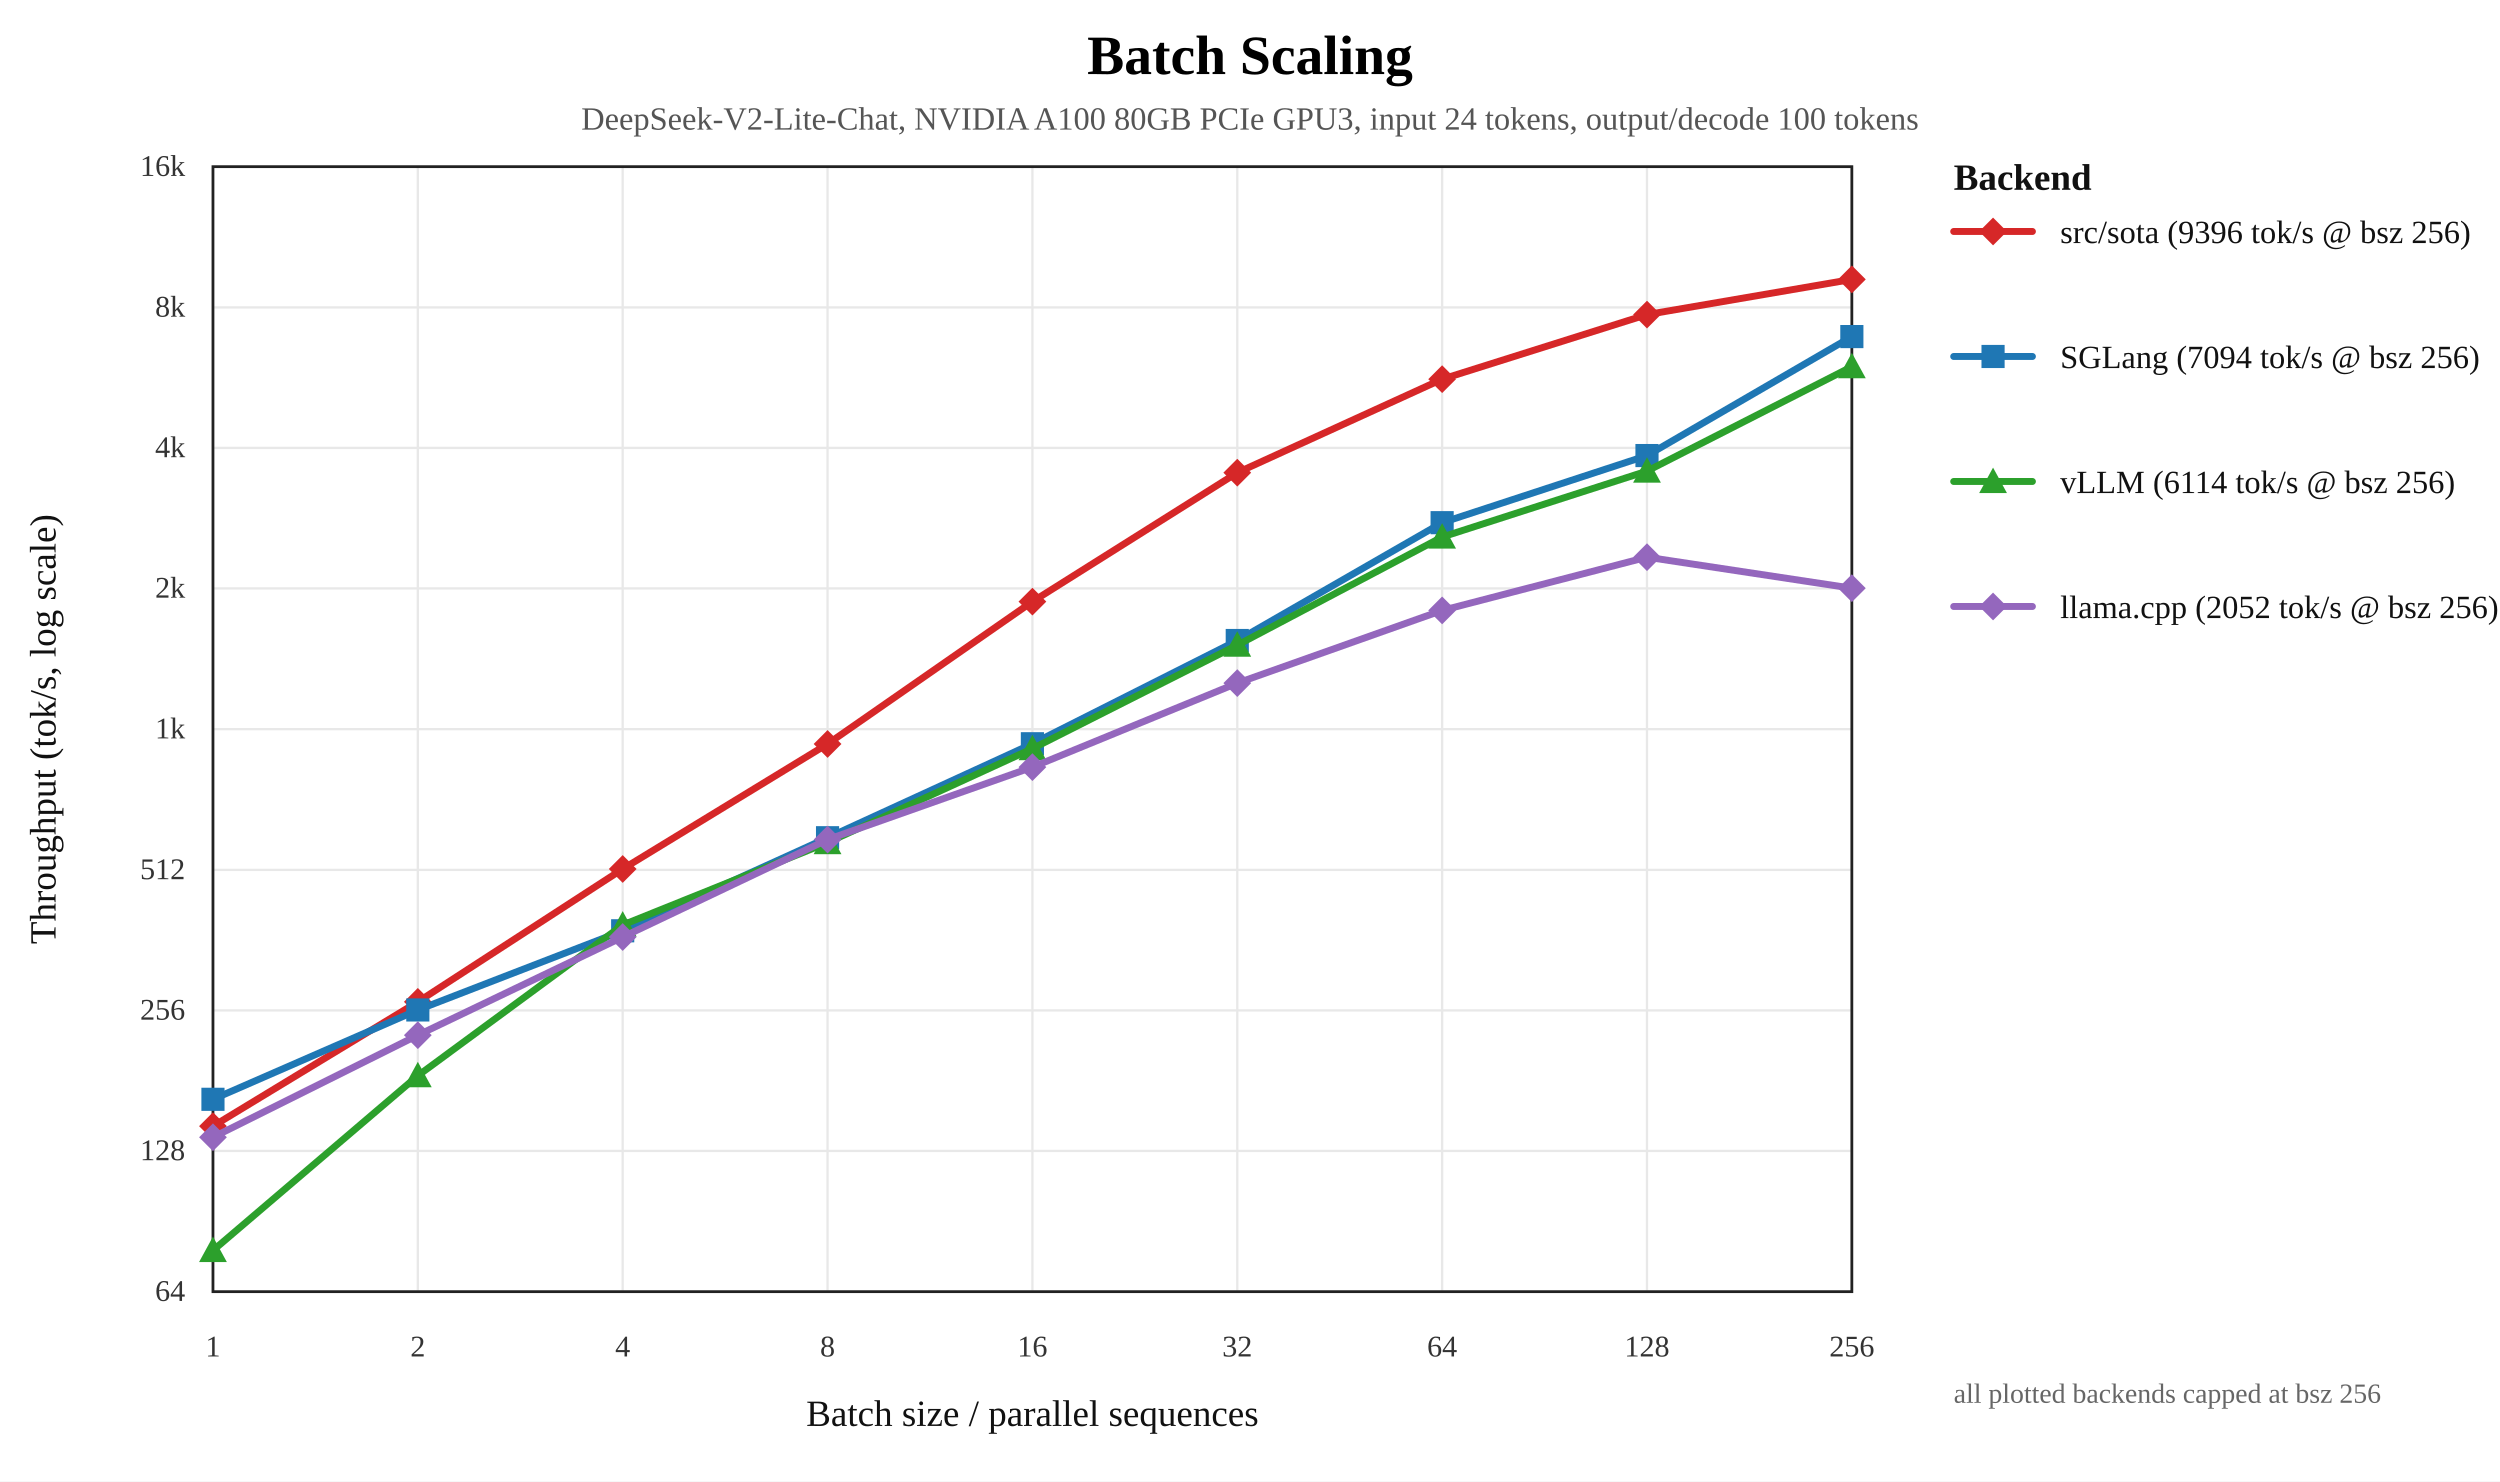
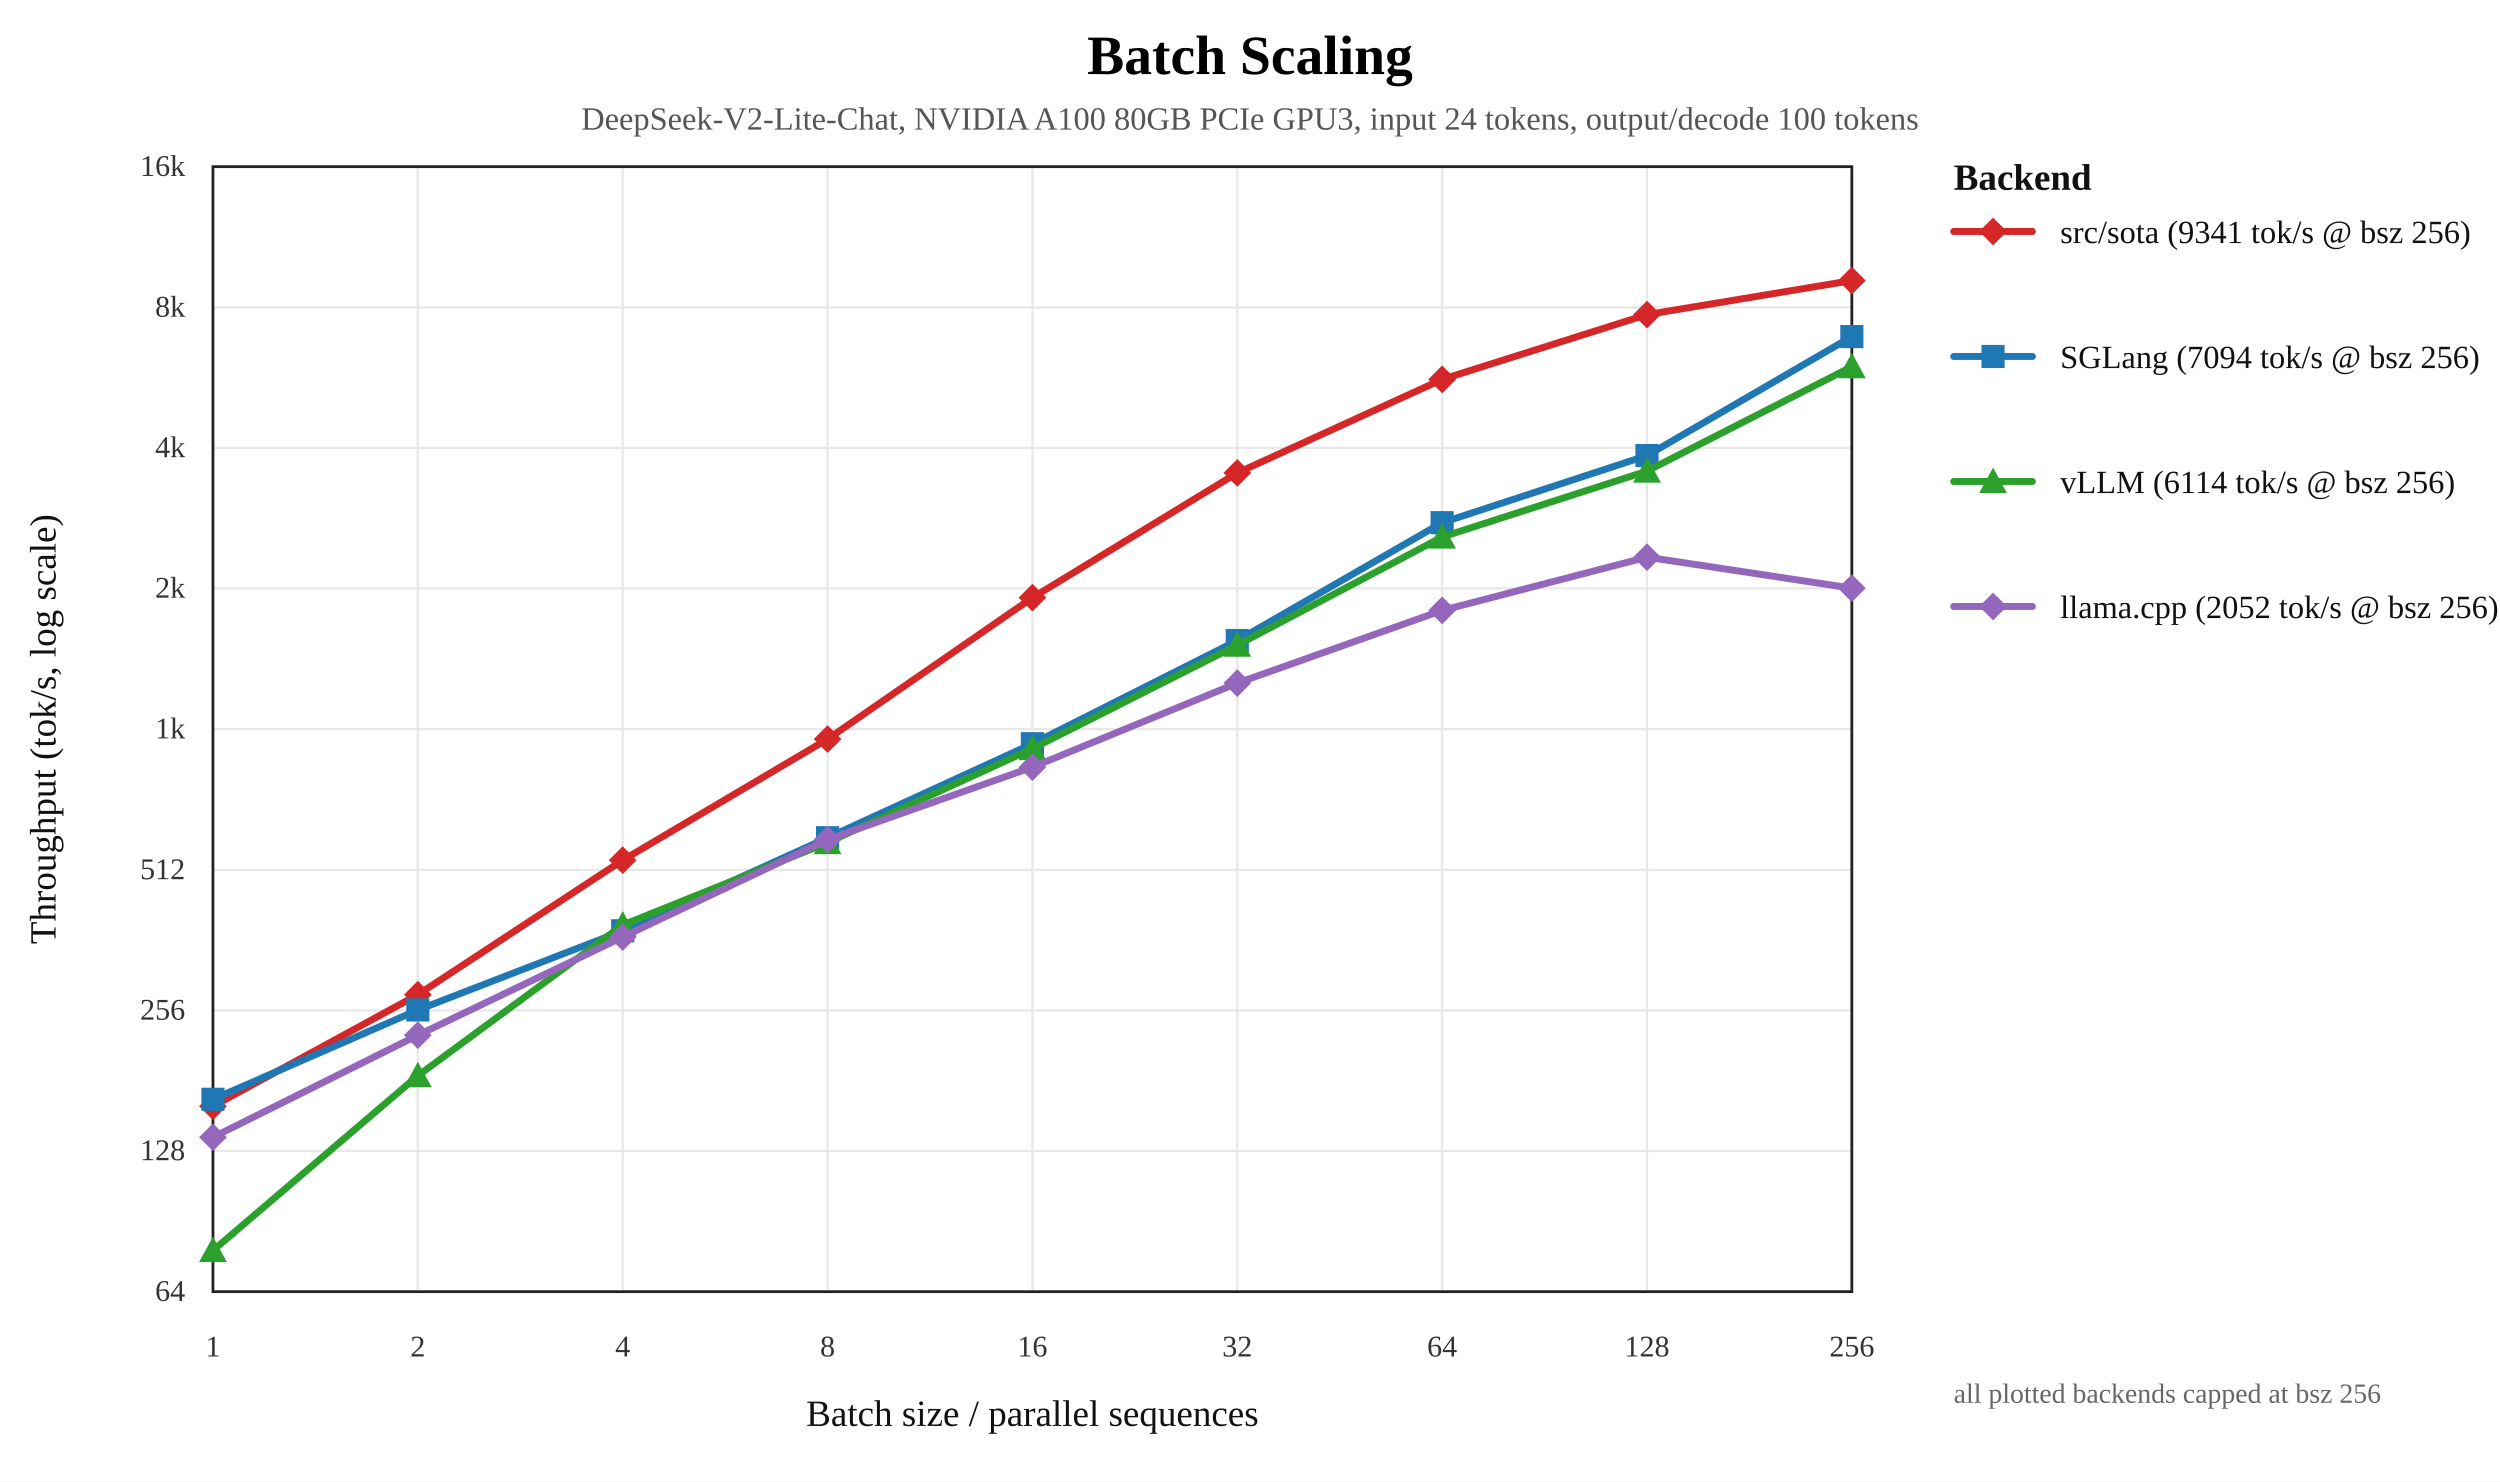
<svg xmlns="http://www.w3.org/2000/svg" width="1080" height="640" viewBox="0 0 1080 640" role="img">
  <rect width="1080" height="640" fill="white" />
  <text x="540.0" y="32.0" text-anchor="middle" font-size="24" font-weight="700">Batch Scaling</text>
  <text x="540.0" y="56.0" text-anchor="middle" font-size="14" fill="#555">DeepSeek-V2-Lite-Chat, NVIDIA A100 80GB PCIe GPU3, input 24 tokens, output/decode 100 tokens</text>
  <line x1="92.0" y1="72" x2="92.0" y2="558" stroke="#e8e8e8" stroke-width="1" />
  <text x="92.0" y="586.0" text-anchor="middle" font-size="13" fill="#333">1</text>
  <line x1="180.5" y1="72" x2="180.5" y2="558" stroke="#e8e8e8" stroke-width="1" />
  <text x="180.5" y="586.0" text-anchor="middle" font-size="13" fill="#333">2</text>
  <line x1="269.0" y1="72" x2="269.0" y2="558" stroke="#e8e8e8" stroke-width="1" />
  <text x="269.0" y="586.0" text-anchor="middle" font-size="13" fill="#333">4</text>
  <line x1="357.5" y1="72" x2="357.5" y2="558" stroke="#e8e8e8" stroke-width="1" />
  <text x="357.5" y="586.0" text-anchor="middle" font-size="13" fill="#333">8</text>
  <line x1="446.0" y1="72" x2="446.0" y2="558" stroke="#e8e8e8" stroke-width="1" />
  <text x="446.0" y="586.0" text-anchor="middle" font-size="13" fill="#333">16</text>
  <line x1="534.5" y1="72" x2="534.5" y2="558" stroke="#e8e8e8" stroke-width="1" />
  <text x="534.5" y="586.0" text-anchor="middle" font-size="13" fill="#333">32</text>
  <line x1="623.0" y1="72" x2="623.0" y2="558" stroke="#e8e8e8" stroke-width="1" />
  <text x="623.0" y="586.0" text-anchor="middle" font-size="13" fill="#333">64</text>
  <line x1="711.5" y1="72" x2="711.5" y2="558" stroke="#e8e8e8" stroke-width="1" />
  <text x="711.5" y="586.0" text-anchor="middle" font-size="13" fill="#333">128</text>
  <line x1="800.0" y1="72" x2="800.0" y2="558" stroke="#e8e8e8" stroke-width="1" />
  <text x="800.0" y="586.0" text-anchor="middle" font-size="13" fill="#333">256</text>
  <line x1="92" y1="558.0" x2="800" y2="558.0" stroke="#e8e8e8" stroke-width="1" />
  <text x="80.0" y="562.0" text-anchor="end" font-size="13" fill="#333">64</text>
  <line x1="92" y1="497.2" x2="800" y2="497.2" stroke="#e8e8e8" stroke-width="1" />
  <text x="80.0" y="501.2" text-anchor="end" font-size="13" fill="#333">128</text>
  <line x1="92" y1="436.5" x2="800" y2="436.5" stroke="#e8e8e8" stroke-width="1" />
  <text x="80.0" y="440.5" text-anchor="end" font-size="13" fill="#333">256</text>
  <line x1="92" y1="375.8" x2="800" y2="375.8" stroke="#e8e8e8" stroke-width="1" />
  <text x="80.0" y="379.8" text-anchor="end" font-size="13" fill="#333">512</text>
  <line x1="92" y1="315.0" x2="800" y2="315.0" stroke="#e8e8e8" stroke-width="1" />
  <text x="80.0" y="319.0" text-anchor="end" font-size="13" fill="#333">1k</text>
  <line x1="92" y1="254.2" x2="800" y2="254.2" stroke="#e8e8e8" stroke-width="1" />
  <text x="80.0" y="258.2" text-anchor="end" font-size="13" fill="#333">2k</text>
  <line x1="92" y1="193.5" x2="800" y2="193.5" stroke="#e8e8e8" stroke-width="1" />
  <text x="80.0" y="197.5" text-anchor="end" font-size="13" fill="#333">4k</text>
  <line x1="92" y1="132.8" x2="800" y2="132.8" stroke="#e8e8e8" stroke-width="1" />
  <text x="80.0" y="136.8" text-anchor="end" font-size="13" fill="#333">8k</text>
  <line x1="92" y1="72.0" x2="800" y2="72.0" stroke="#e8e8e8" stroke-width="1" />
  <text x="80.0" y="76.0" text-anchor="end" font-size="13" fill="#333">16k</text>
  <rect x="92" y="72" width="708" height="486" fill="none" stroke="#222" stroke-width="1.2" />
  <text x="446.0" y="616.0" text-anchor="middle" font-size="16" fill="#111">Batch size / parallel sequences</text>
  <text x="24" y="315.0" text-anchor="middle" font-size="16" fill="#111" transform="rotate(-90 24 315.0)">Throughput (tok/s, log scale)</text>
-   <polyline points="92.0,486.5 180.5,432.8 269.0,375.4 357.5,321.4 446.0,259.9 534.5,204.2 623.0,163.8 711.5,135.9 800.0,120.7" fill="none" stroke="#d62728" stroke-width="3" stroke-linejoin="round" stroke-linecap="round" />
-   <polygon points="92.0,480.5 86.0,486.5 92.0,492.5 98.0,486.5" fill="#d62728" />
-   <polygon points="180.5,426.8 174.5,432.8 180.5,438.8 186.5,432.8" fill="#d62728" />
-   <polygon points="269.0,369.4 263.0,375.4 269.0,381.4 275.0,375.4" fill="#d62728" />
-   <polygon points="357.5,315.4 351.5,321.4 357.5,327.4 363.5,321.4" fill="#d62728" />
-   <polygon points="446.0,253.9 440.0,259.9 446.0,265.9 452.0,259.9" fill="#d62728" />
-   <polygon points="534.5,198.2 528.5,204.2 534.5,210.2 540.5,204.2" fill="#d62728" />
-   <polygon points="623.0,157.8 617.0,163.8 623.0,169.8 629.0,163.8" fill="#d62728" />
+   <polyline points="92.0,477.9 180.5,429.7 269.0,371.6 357.5,319.3 446.0,258.2 534.5,204.3 623.0,163.9 711.5,135.9 800.0,121.2" fill="none" stroke="#d62728" stroke-width="3" stroke-linejoin="round" stroke-linecap="round" />
+   <polygon points="92.0,471.9 86.0,477.9 92.0,483.9 98.0,477.9" fill="#d62728" />
+   <polygon points="180.5,423.7 174.5,429.7 180.5,435.7 186.5,429.7" fill="#d62728" />
+   <polygon points="269.0,365.6 263.0,371.6 269.0,377.6 275.0,371.6" fill="#d62728" />
+   <polygon points="357.5,313.3 351.5,319.3 357.5,325.3 363.5,319.3" fill="#d62728" />
+   <polygon points="446.0,252.2 440.0,258.2 446.0,264.2 452.0,258.2" fill="#d62728" />
+   <polygon points="534.5,198.3 528.5,204.3 534.5,210.3 540.5,204.3" fill="#d62728" />
+   <polygon points="623.0,157.9 617.0,163.9 623.0,169.9 629.0,163.9" fill="#d62728" />
  <polygon points="711.5,129.9 705.5,135.9 711.5,141.9 717.5,135.9" fill="#d62728" />
-   <polygon points="800.0,114.7 794.0,120.7 800.0,126.7 806.0,120.7" fill="#d62728" />
+   <polygon points="800.0,115.2 794.0,121.2 800.0,127.2 806.0,121.2" fill="#d62728" />
  <polyline points="92.0,474.9 180.5,436.3 269.0,402.1 357.5,361.9 446.0,321.3 534.5,276.7 623.0,225.8 711.5,196.8 800.0,145.4" fill="none" stroke="#1f77b4" stroke-width="3" stroke-linejoin="round" stroke-linecap="round" />
  <rect x="87.0" y="469.9" width="10" height="10" fill="#1f77b4" />
  <rect x="175.5" y="431.3" width="10" height="10" fill="#1f77b4" />
  <rect x="264.0" y="397.1" width="10" height="10" fill="#1f77b4" />
  <rect x="352.5" y="356.9" width="10" height="10" fill="#1f77b4" />
  <rect x="441.0" y="316.3" width="10" height="10" fill="#1f77b4" />
  <rect x="529.5" y="271.7" width="10" height="10" fill="#1f77b4" />
  <rect x="618.0" y="220.8" width="10" height="10" fill="#1f77b4" />
  <rect x="706.5" y="191.8" width="10" height="10" fill="#1f77b4" />
  <rect x="795.0" y="140.4" width="10" height="10" fill="#1f77b4" />
  <polyline points="92.0,540.2 180.5,464.7 269.0,399.6 357.5,364.0 446.0,323.4 534.5,278.7 623.0,232.0 711.5,203.5 800.0,158.4" fill="none" stroke="#2ca02c" stroke-width="3" stroke-linejoin="round" stroke-linecap="round" />
  <polygon points="92.0,534.2 86.0,545.2 98.0,545.2" fill="#2ca02c" />
  <polygon points="180.5,458.7 174.5,469.7 186.5,469.7" fill="#2ca02c" />
  <polygon points="269.0,393.6 263.0,404.6 275.0,404.6" fill="#2ca02c" />
  <polygon points="357.5,358.0 351.5,369.0 363.5,369.0" fill="#2ca02c" />
  <polygon points="446.0,317.4 440.0,328.4 452.0,328.4" fill="#2ca02c" />
  <polygon points="534.5,272.7 528.5,283.7 540.5,283.7" fill="#2ca02c" />
  <polygon points="623.0,226.0 617.0,237.0 629.0,237.0" fill="#2ca02c" />
  <polygon points="711.5,197.5 705.5,208.5 717.5,208.5" fill="#2ca02c" />
  <polygon points="800.0,152.4 794.0,163.4 806.0,163.4" fill="#2ca02c" />
  <polyline points="92.0,491.3 180.5,447.2 269.0,404.8 357.5,362.7 446.0,331.4 534.5,295.1 623.0,263.7 711.5,240.7 800.0,254.1" fill="none" stroke="#9467bd" stroke-width="3" stroke-linejoin="round" stroke-linecap="round" />
  <polygon points="92.0,485.3 86.0,491.3 92.0,497.3 98.0,491.3" fill="#9467bd" />
  <polygon points="180.5,441.2 174.5,447.2 180.5,453.2 186.5,447.2" fill="#9467bd" />
  <polygon points="269.0,398.8 263.0,404.8 269.0,410.8 275.0,404.8" fill="#9467bd" />
  <polygon points="357.5,356.7 351.5,362.7 357.5,368.7 363.5,362.7" fill="#9467bd" />
  <polygon points="446.0,325.4 440.0,331.4 446.0,337.4 452.0,331.4" fill="#9467bd" />
  <polygon points="534.5,289.1 528.5,295.1 534.5,301.1 540.5,295.1" fill="#9467bd" />
  <polygon points="623.0,257.7 617.0,263.7 623.0,269.7 629.0,263.7" fill="#9467bd" />
  <polygon points="711.5,234.7 705.5,240.7 711.5,246.7 717.5,240.7" fill="#9467bd" />
  <polygon points="800.0,248.1 794.0,254.1 800.0,260.1 806.0,254.1" fill="#9467bd" />
  <text x="844.0" y="82.0" font-size="16" font-weight="700" fill="#111">Backend</text>
  <line x1="844" y1="100.0" x2="878" y2="100.0" stroke="#d62728" stroke-width="3" stroke-linecap="round" />
  <polygon points="861.0,94.0 855.0,100.0 861.0,106.0 867.0,100.0" fill="#d62728" />
-   <text x="890.0" y="105.0" font-size="14" fill="#111">src/sota (9396 tok/s @ bsz 256)</text>
+   <text x="890.0" y="105.0" font-size="14" fill="#111">src/sota (9341 tok/s @ bsz 256)</text>
  <line x1="844" y1="154.0" x2="878" y2="154.0" stroke="#1f77b4" stroke-width="3" stroke-linecap="round" />
  <rect x="856.0" y="149.0" width="10" height="10" fill="#1f77b4" />
  <text x="890.0" y="159.0" font-size="14" fill="#111">SGLang (7094 tok/s @ bsz 256)</text>
  <line x1="844" y1="208.0" x2="878" y2="208.0" stroke="#2ca02c" stroke-width="3" stroke-linecap="round" />
  <polygon points="861.0,202.0 855.0,213.0 867.0,213.0" fill="#2ca02c" />
  <text x="890.0" y="213.0" font-size="14" fill="#111">vLLM (6114 tok/s @ bsz 256)</text>
  <line x1="844" y1="262.0" x2="878" y2="262.0" stroke="#9467bd" stroke-width="3" stroke-linecap="round" />
  <polygon points="861.0,256.0 855.0,262.0 861.0,268.0 867.0,262.0" fill="#9467bd" />
  <text x="890.0" y="267.0" font-size="14" fill="#111">llama.cpp (2052 tok/s @ bsz 256)</text>
  <text x="844.0" y="606.0" font-size="12" fill="#666">all plotted backends capped at bsz 256</text>
</svg>
